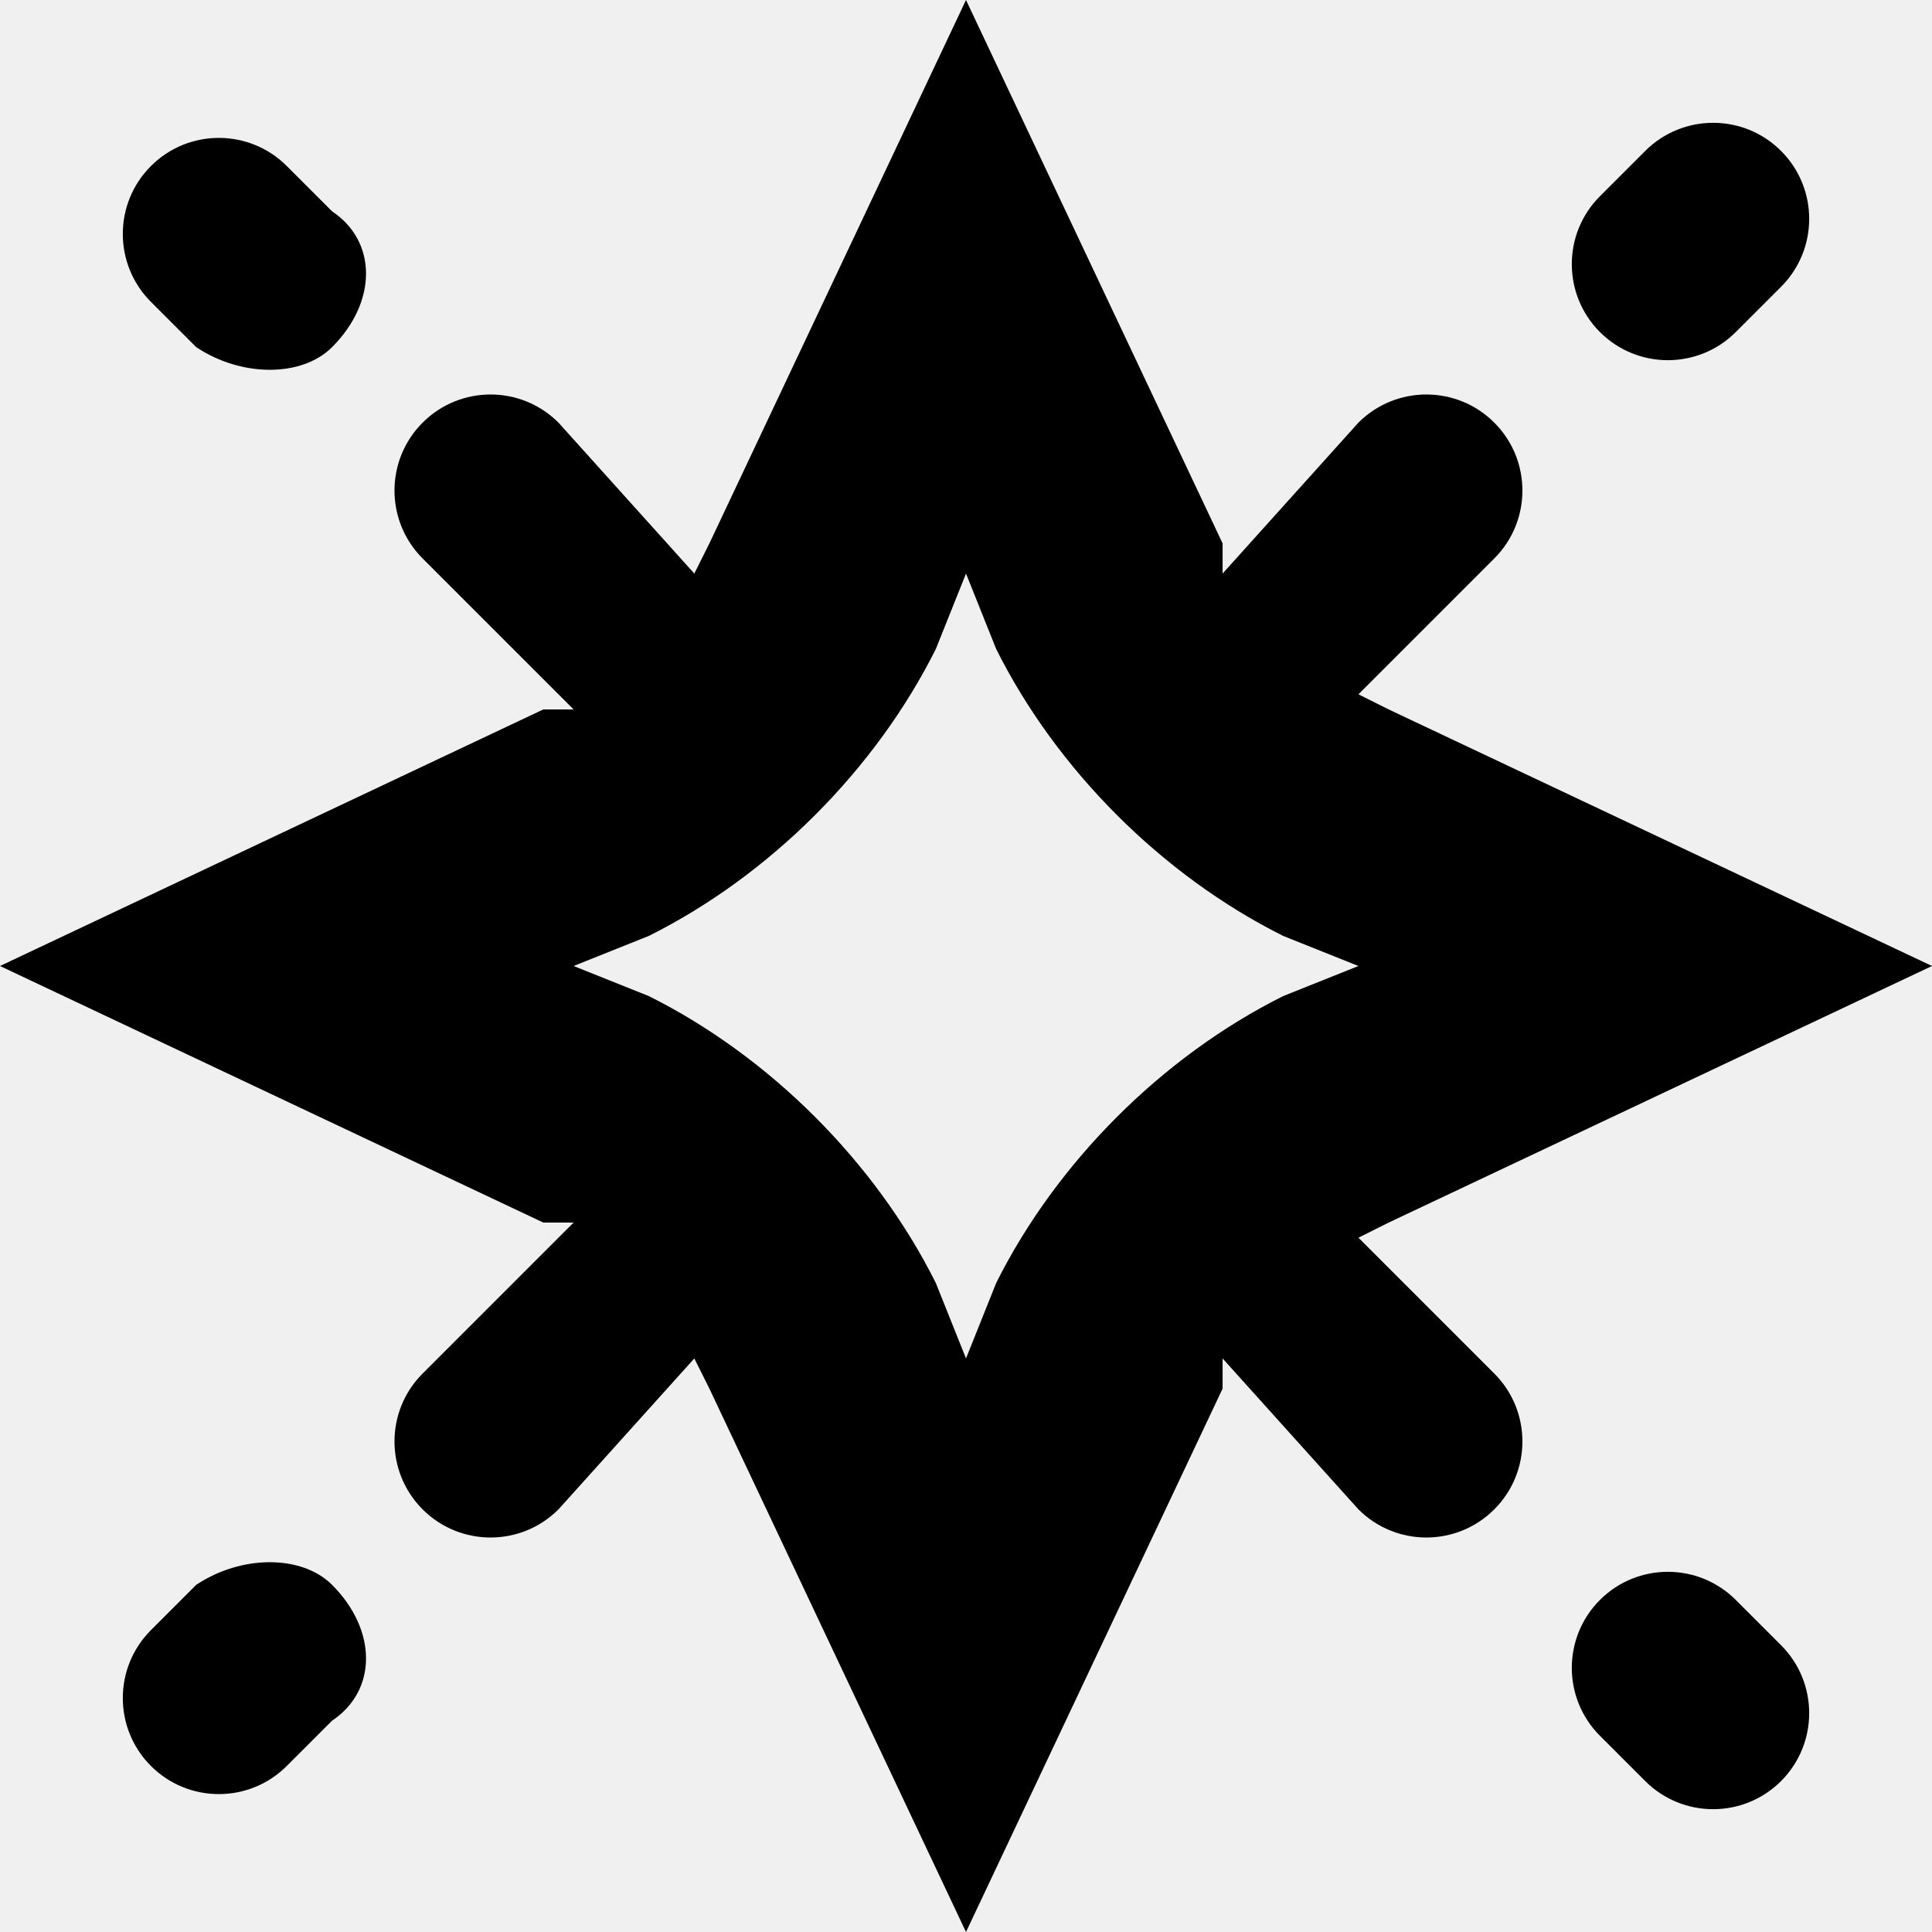
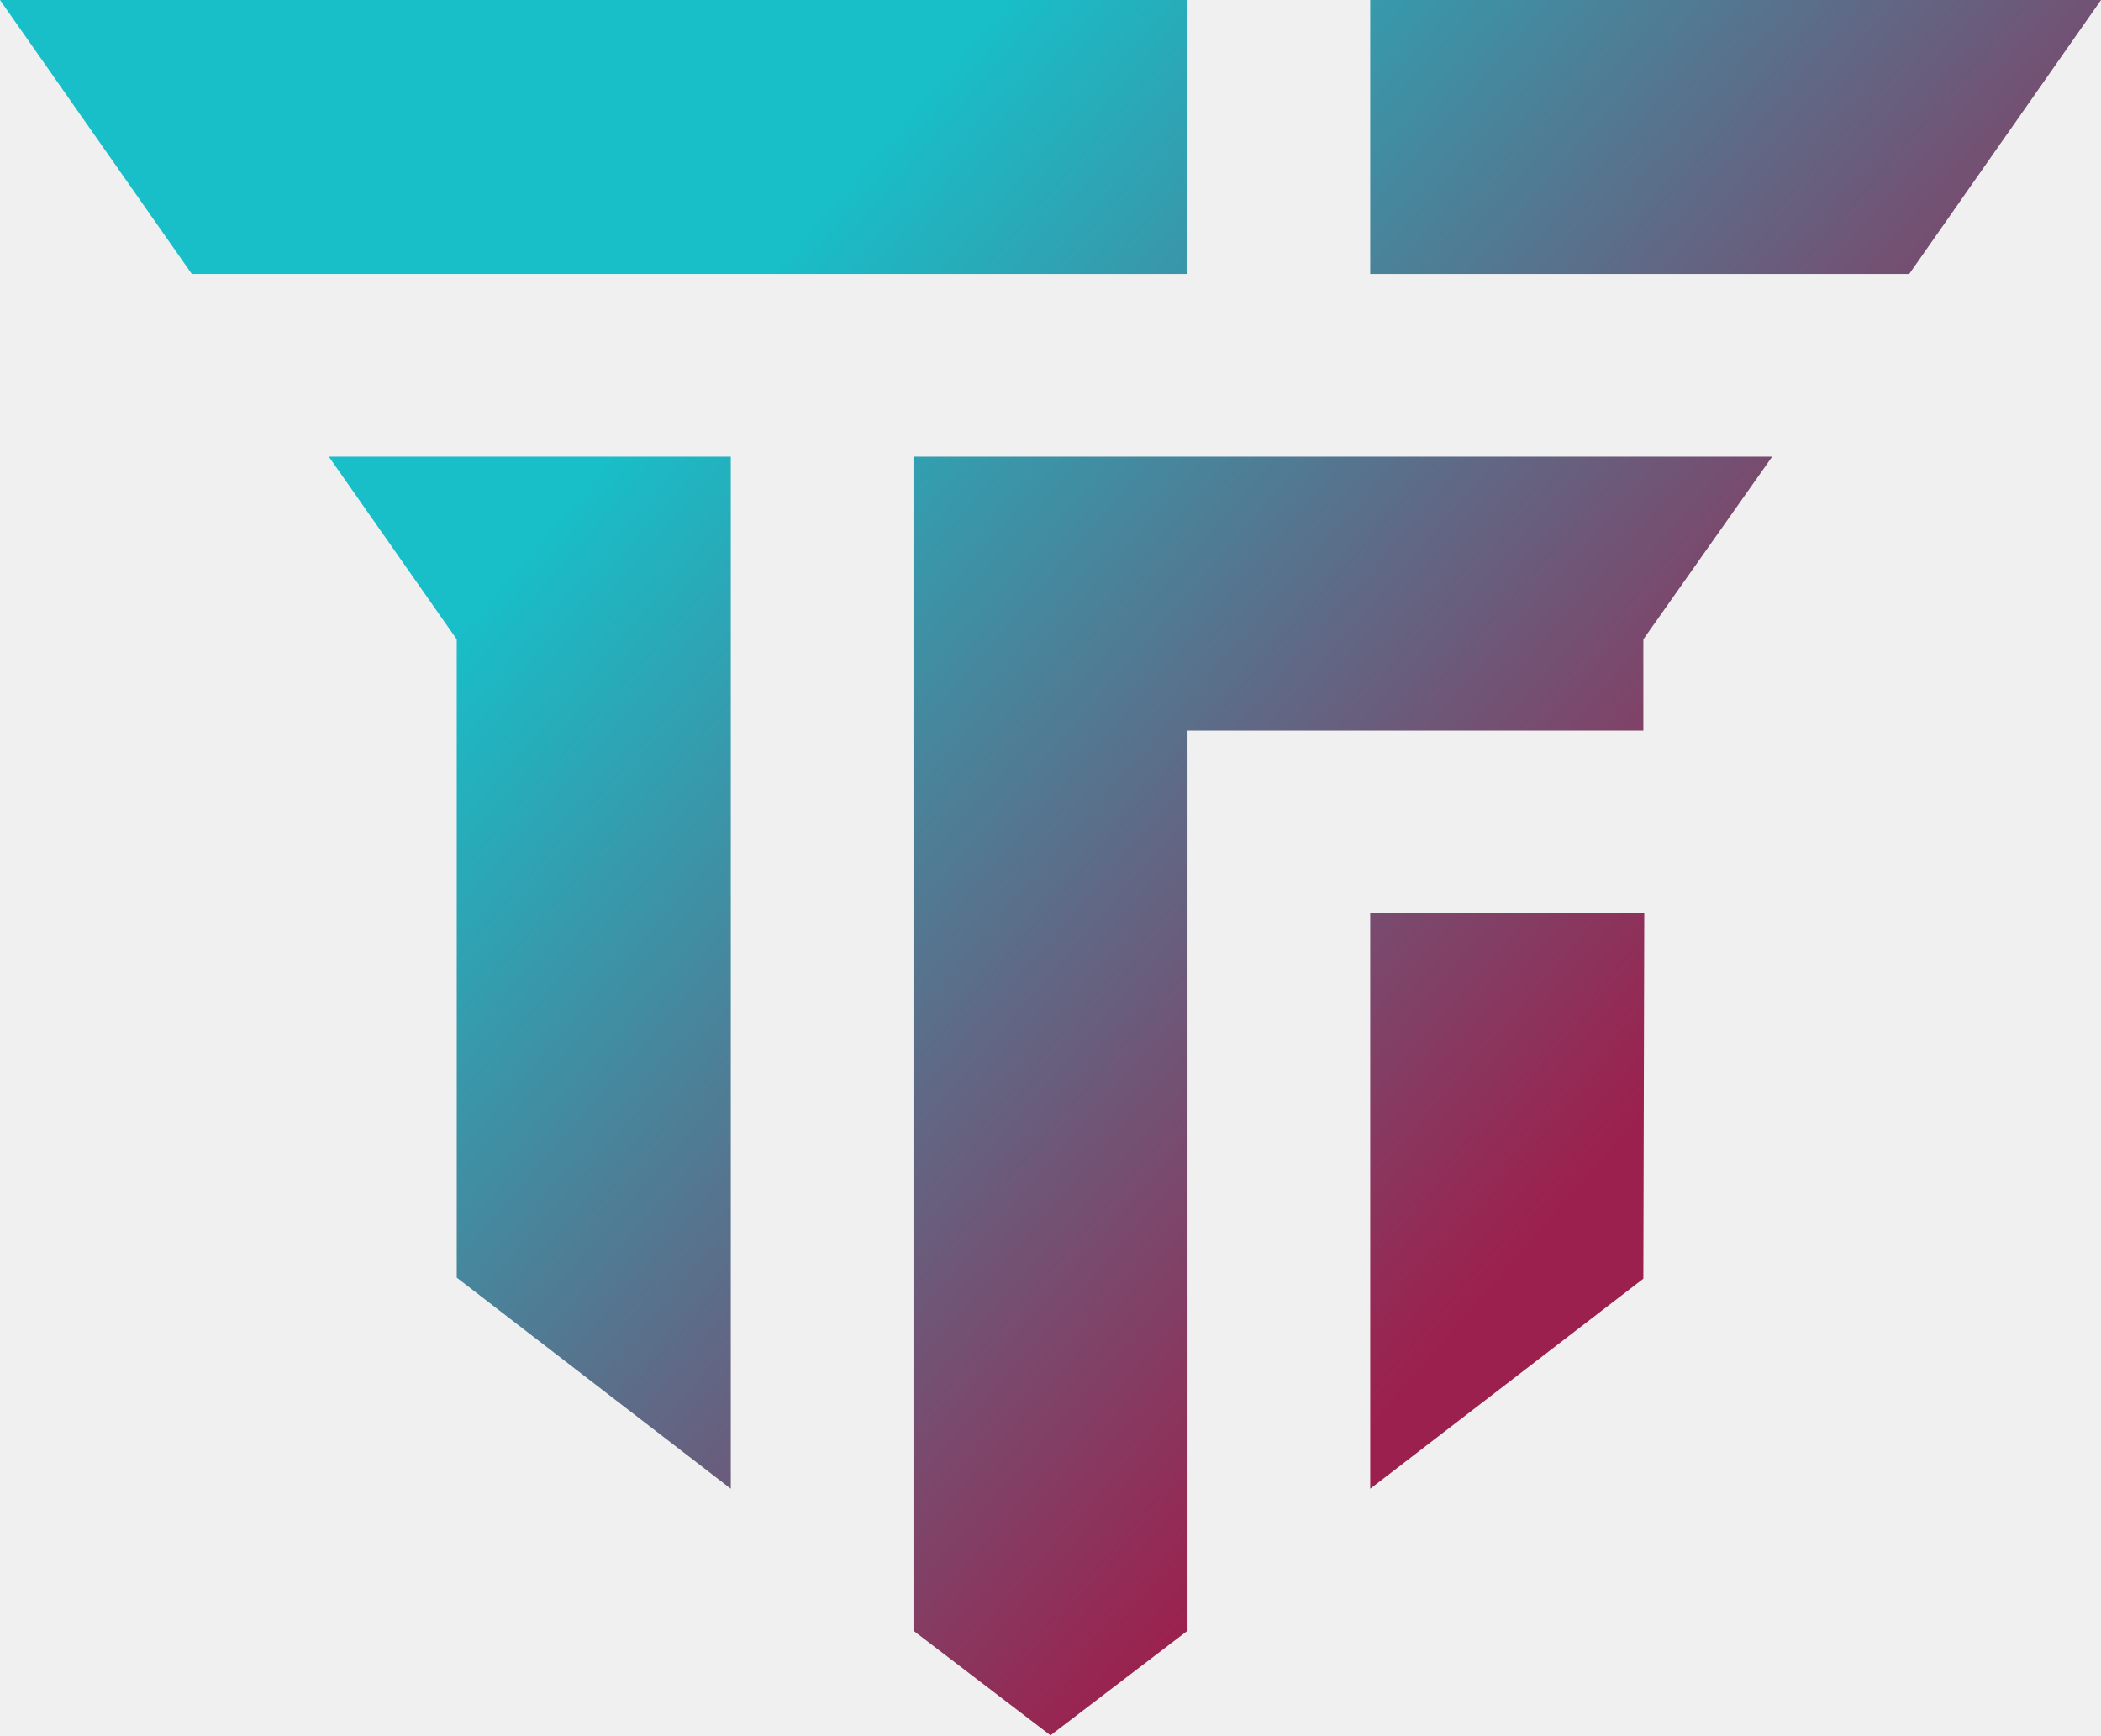
- <svg xmlns="http://www.w3.org/2000/svg" viewBox="0 0 128 128">
-   <path fill-rule="evenodd" d="M81 36 64 0 47 36l-1 2-9-10a6 6 0 0 0-9 9l10 10h-2L0 64l36 17h2L28 91a6 6 0 1 0 9 9l9-10 1 2 17 36 17-36v-2l9 10a6 6 0 1 0 9-9l-9-9 2-1 36-17-36-17-2-1 9-9a6 6 0 1 0-9-9l-9 10v-2Zm-17 2-2 5c-4 8-11 15-19 19l-5 2 5 2c8 4 15 11 19 19l2 5 2-5c4-8 11-15 19-19l5-2-5-2c-8-4-15-11-19-19l-2-5Z" clip-rule="evenodd" />
-   <path d="M118 19a6 6 0 0 0-9-9l-3 3a6 6 0 1 0 9 9l3-3Zm-96 4c-2 2-6 2-9 0l-3-3a6 6 0 1 1 9-9l3 3c3 2 3 6 0 9Zm0 82c-2-2-6-2-9 0l-3 3a6 6 0 1 0 9 9l3-3c3-2 3-6 0-9Zm96 4a6 6 0 0 1-9 9l-3-3a6 6 0 1 1 9-9l3 3Z" />
-   <style>path{fill:#000}@media (prefers-color-scheme:dark){path{fill:#fff}}</style>
+ <svg xmlns="http://www.w3.org/2000/svg" id="typeformslogo" viewBox="0 0 230 190" shape-rendering="geometricPrecision" text-rendering="geometricPrecision" project-id="51f5b443c75640b3a289506e702a93e5" export-id="52532aa1b81d40879abd3fdddeff49b1" cached="false" width="230" height="190">
+   <defs>
+     <linearGradient id="typeformslogo-s-path1-fill" x1="0.304" y1="0.211" x2="0.826" y2="0.579" spreadMethod="pad" gradientUnits="objectBoundingBox" gradientTransform="translate(0 0)">
+       <stop id="typeformslogo-s-path1-fill-0" offset="3%" stop-color="#18bec8" />
+       <stop id="typeformslogo-s-path1-fill-1" offset="100%" stop-color="#9c204d" />
+     </linearGradient>
+   </defs>
+   <g id="typeformslogo-s-g1" transform="translate(.000001 0)">
+     <path id="typeformslogo-s-path1" d="M170,60v0h64L219.9,80h-0v10h-49.899l-0,98.545L155,200l-15-11.455v-128.546h30Zm50,50L219.9,150L190,173v-63.001h30Zm-30-99.999h80L249,40h-59v-30ZM90,149.886v-69.886L76,60l44-0v0h0v113l-30-23.114ZM61,40L40,10h130v30h-109Z" transform="translate(-40.00019-10.00034)" fill="url(#typeformslogo-s-path1-fill)" fill-rule="evenodd" stroke-width="0" />
+   </g>
</svg>
